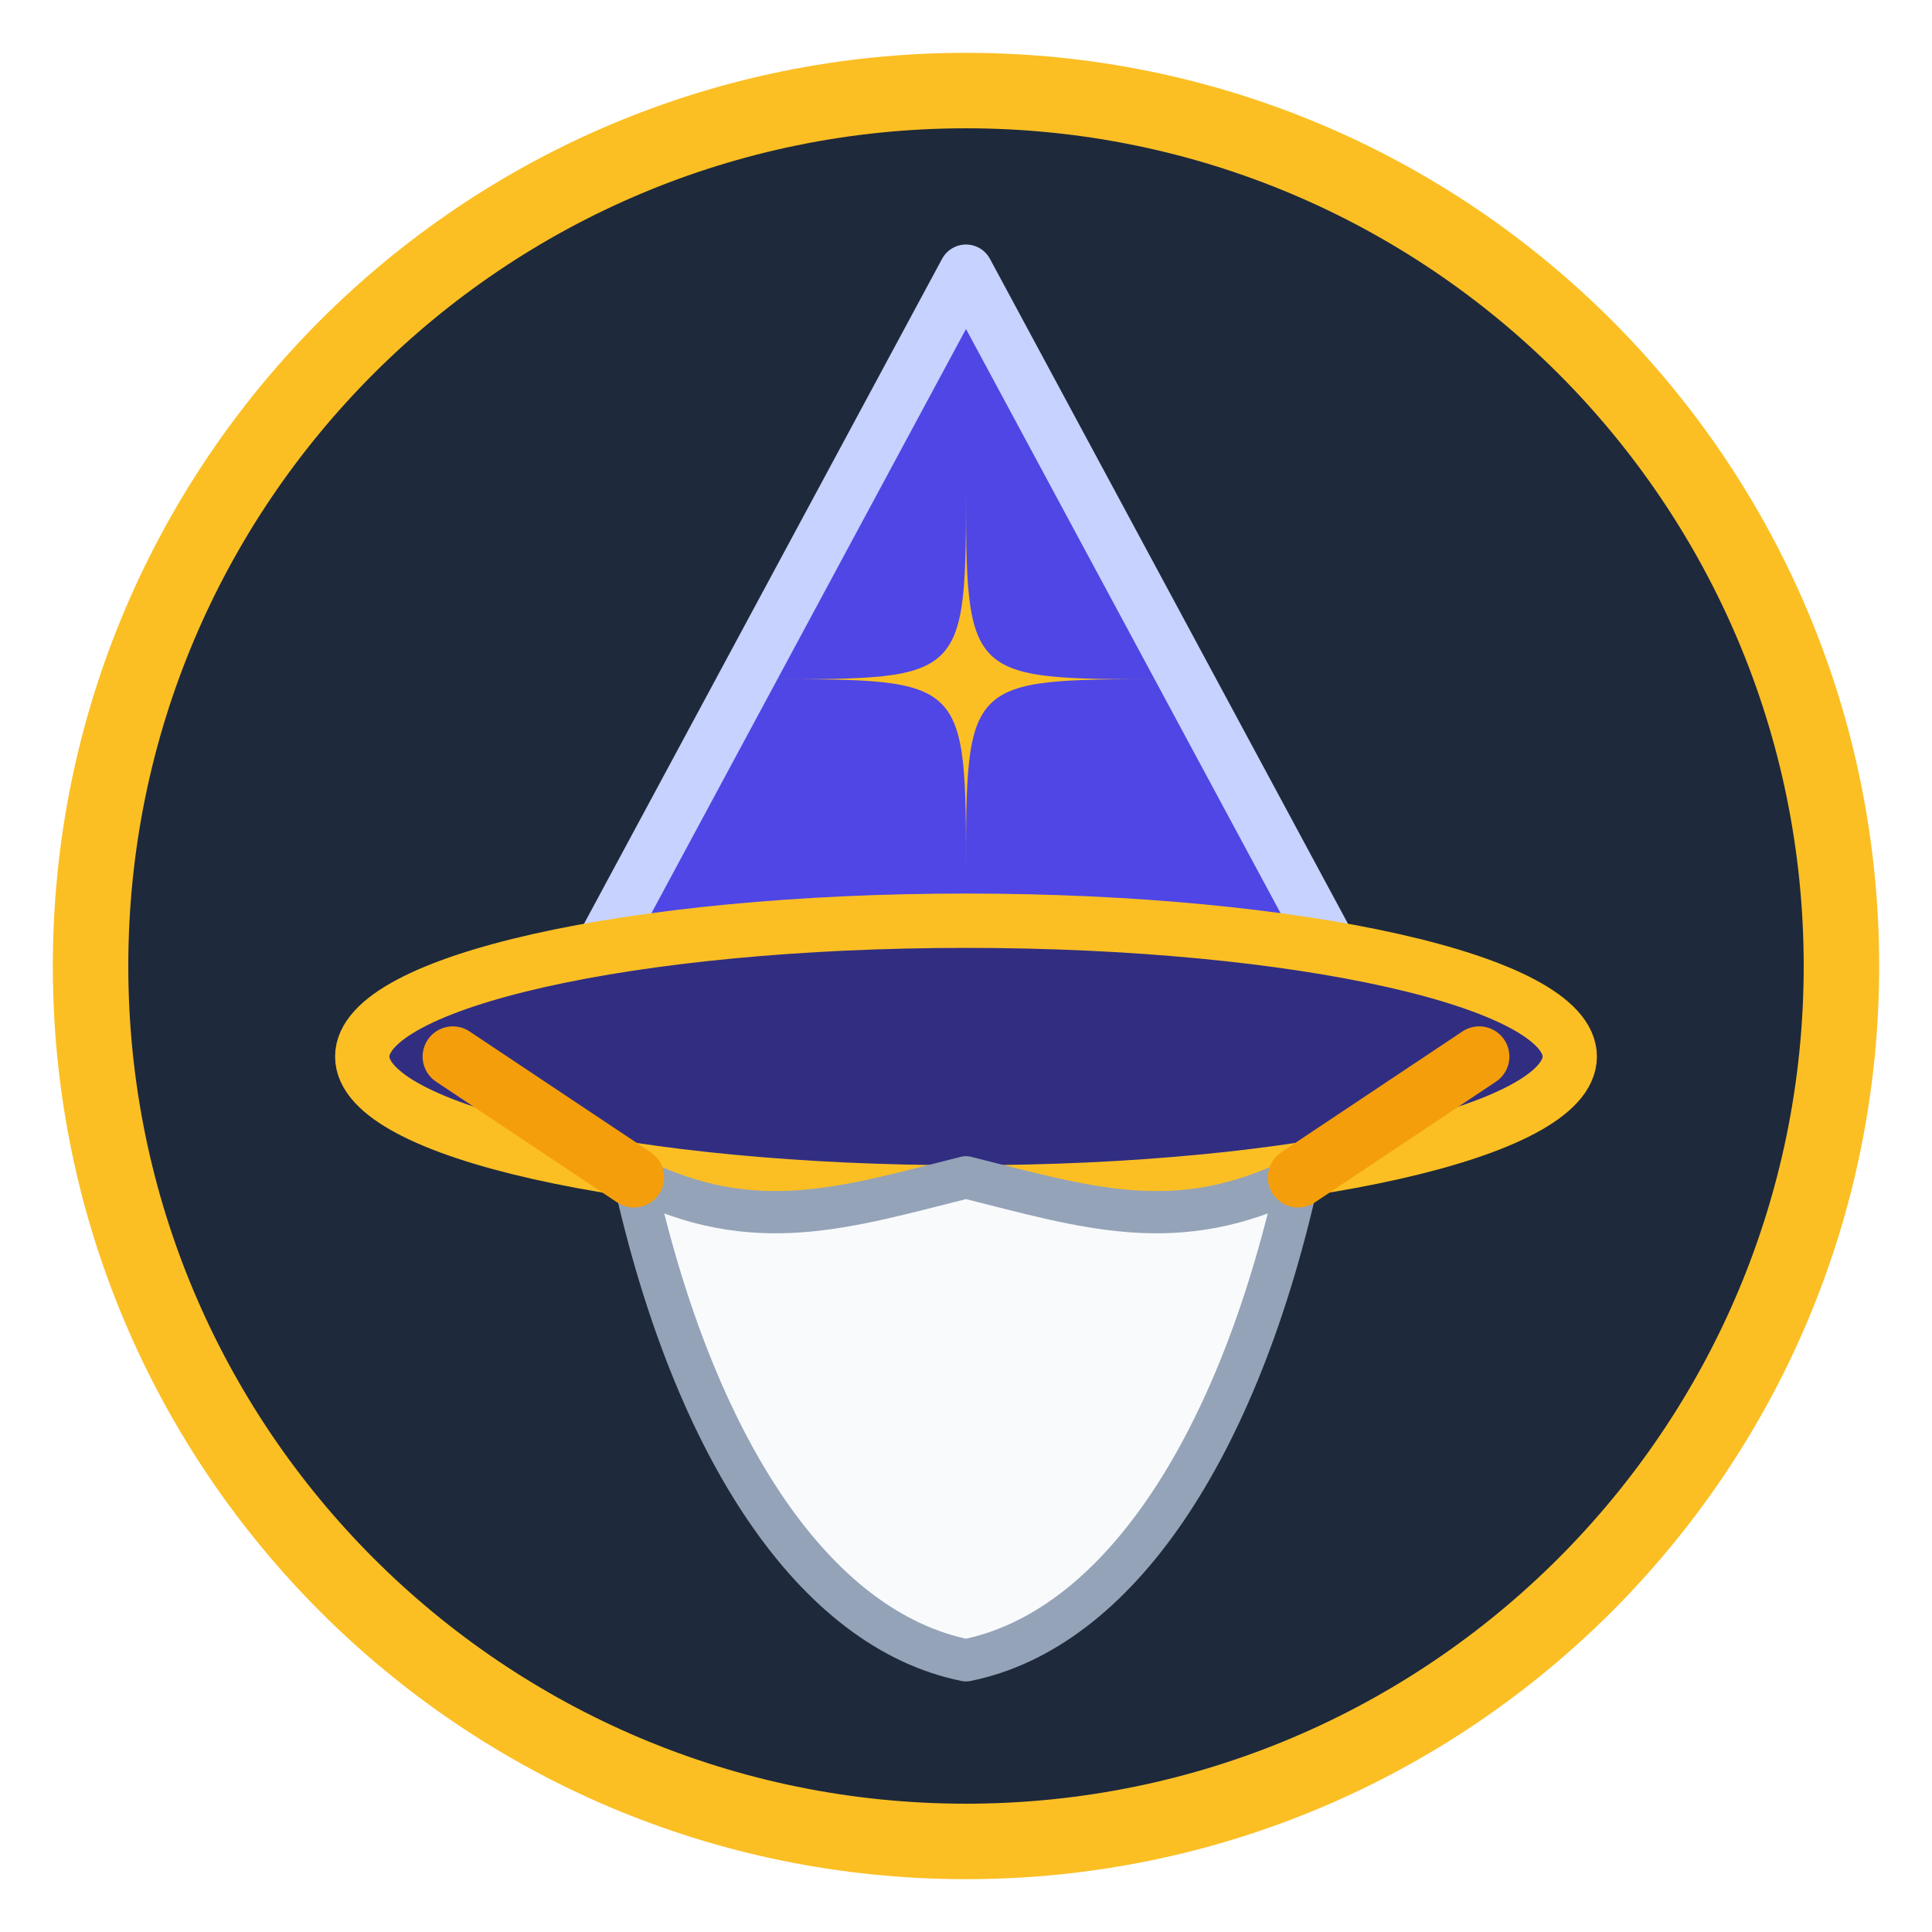
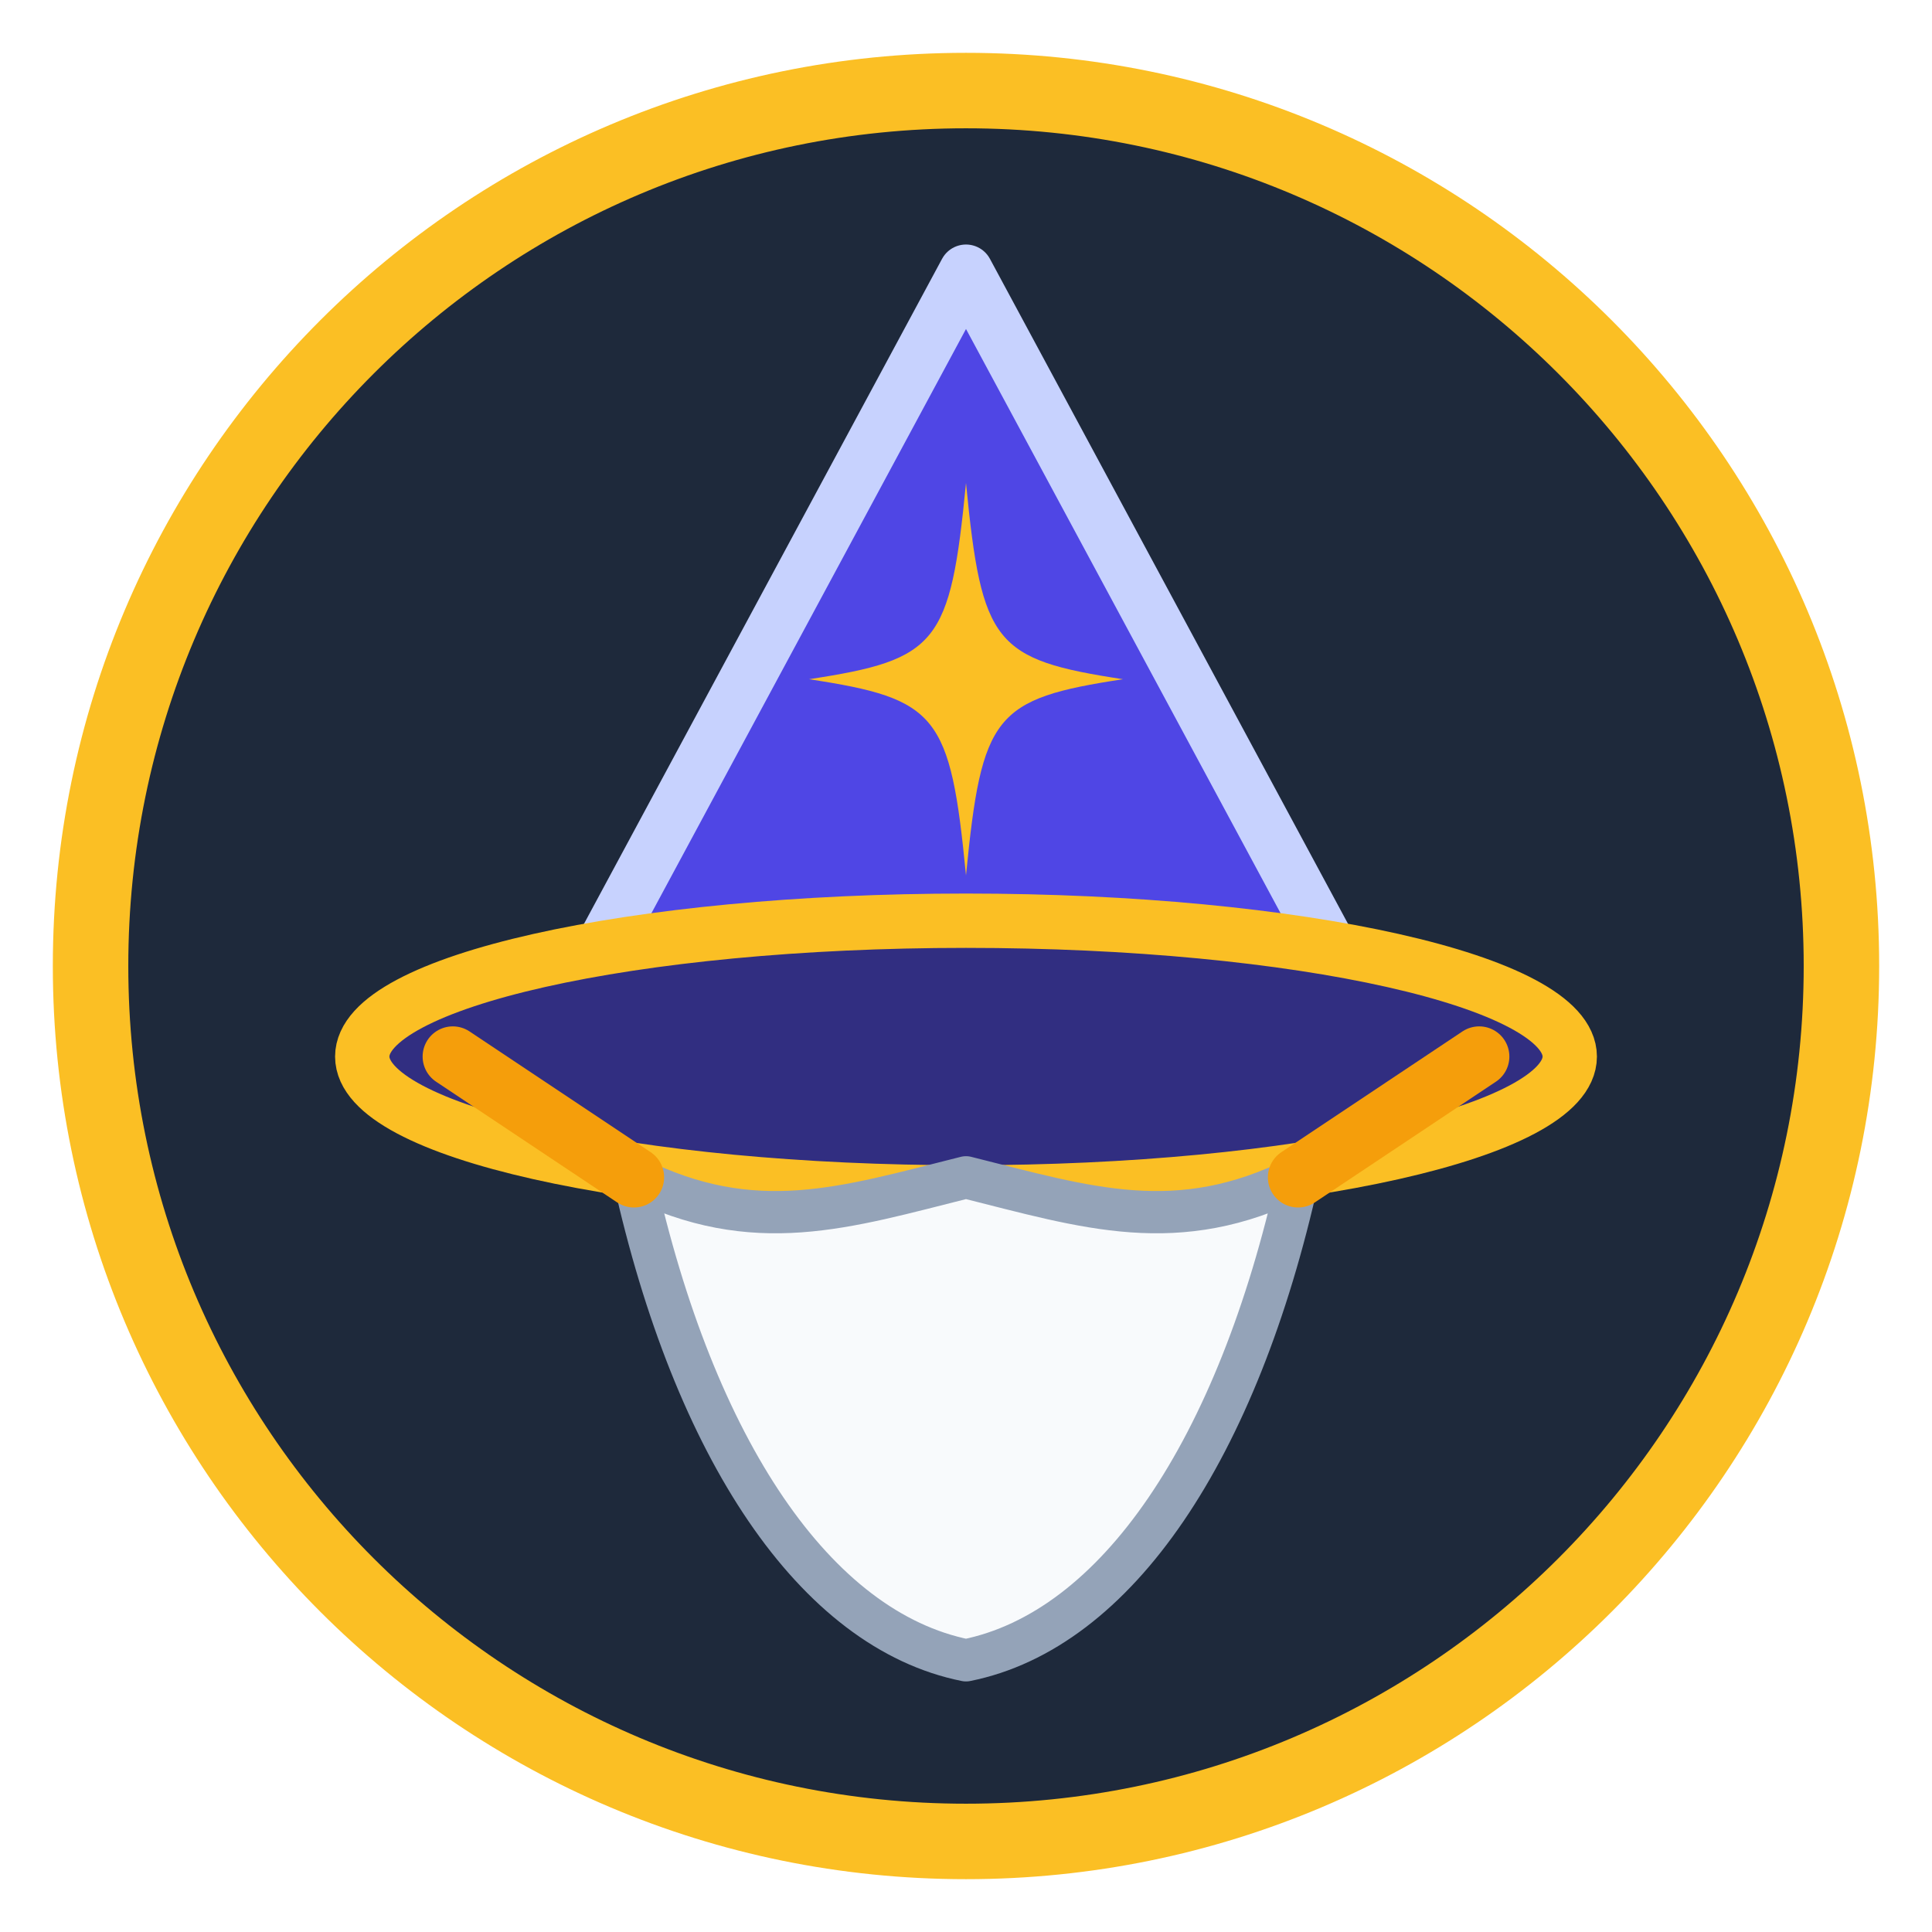
<svg xmlns="http://www.w3.org/2000/svg" viewBox="0 0 64 64">
  <circle cx="32" cy="32" r="29" fill="#1e293b" stroke="#fbbf24" stroke-width="2.5" />
  <path d="M18 35l14-26 14 26z" fill="#4f46e5" stroke="#c7d2fe" stroke-width="1.8" stroke-linejoin="round" />
  <ellipse cx="32" cy="35" rx="20" ry="4.5" fill="#312e81" stroke="#fbbf24" stroke-width="1.8" />
-   <path d="M32 16C32 22.5 32 22.5 38.5 22.5C32 22.5 32 22.5 32 29C32 22.5 32 22.5 25.5 22.5C32 22.5 32 22.5 32 16Z" fill="#fbbf24" />
+   <path d="M32 16C32.52 21.33 32.94 21.85 37.2 22.5C32.94 23.15 32.52 23.67 32 29C31.48 23.67 31.06 23.15 26.8 22.5C31.06 21.85 31.48 21.33 32 16Z" fill="#fbbf24" />
  <path d="M21 39c2 9 6 15 11 16 5-1 9-7 11-16-4 2-7 1-11 0-4 1-7 2-11 0z" fill="#f8fafc" stroke="#94a3b8" stroke-width="1.4" stroke-linejoin="round" />
  <path d="M15 35l6 4M49 35l-6 4" stroke="#f59e0b" stroke-width="2" stroke-linecap="round" />
</svg>
